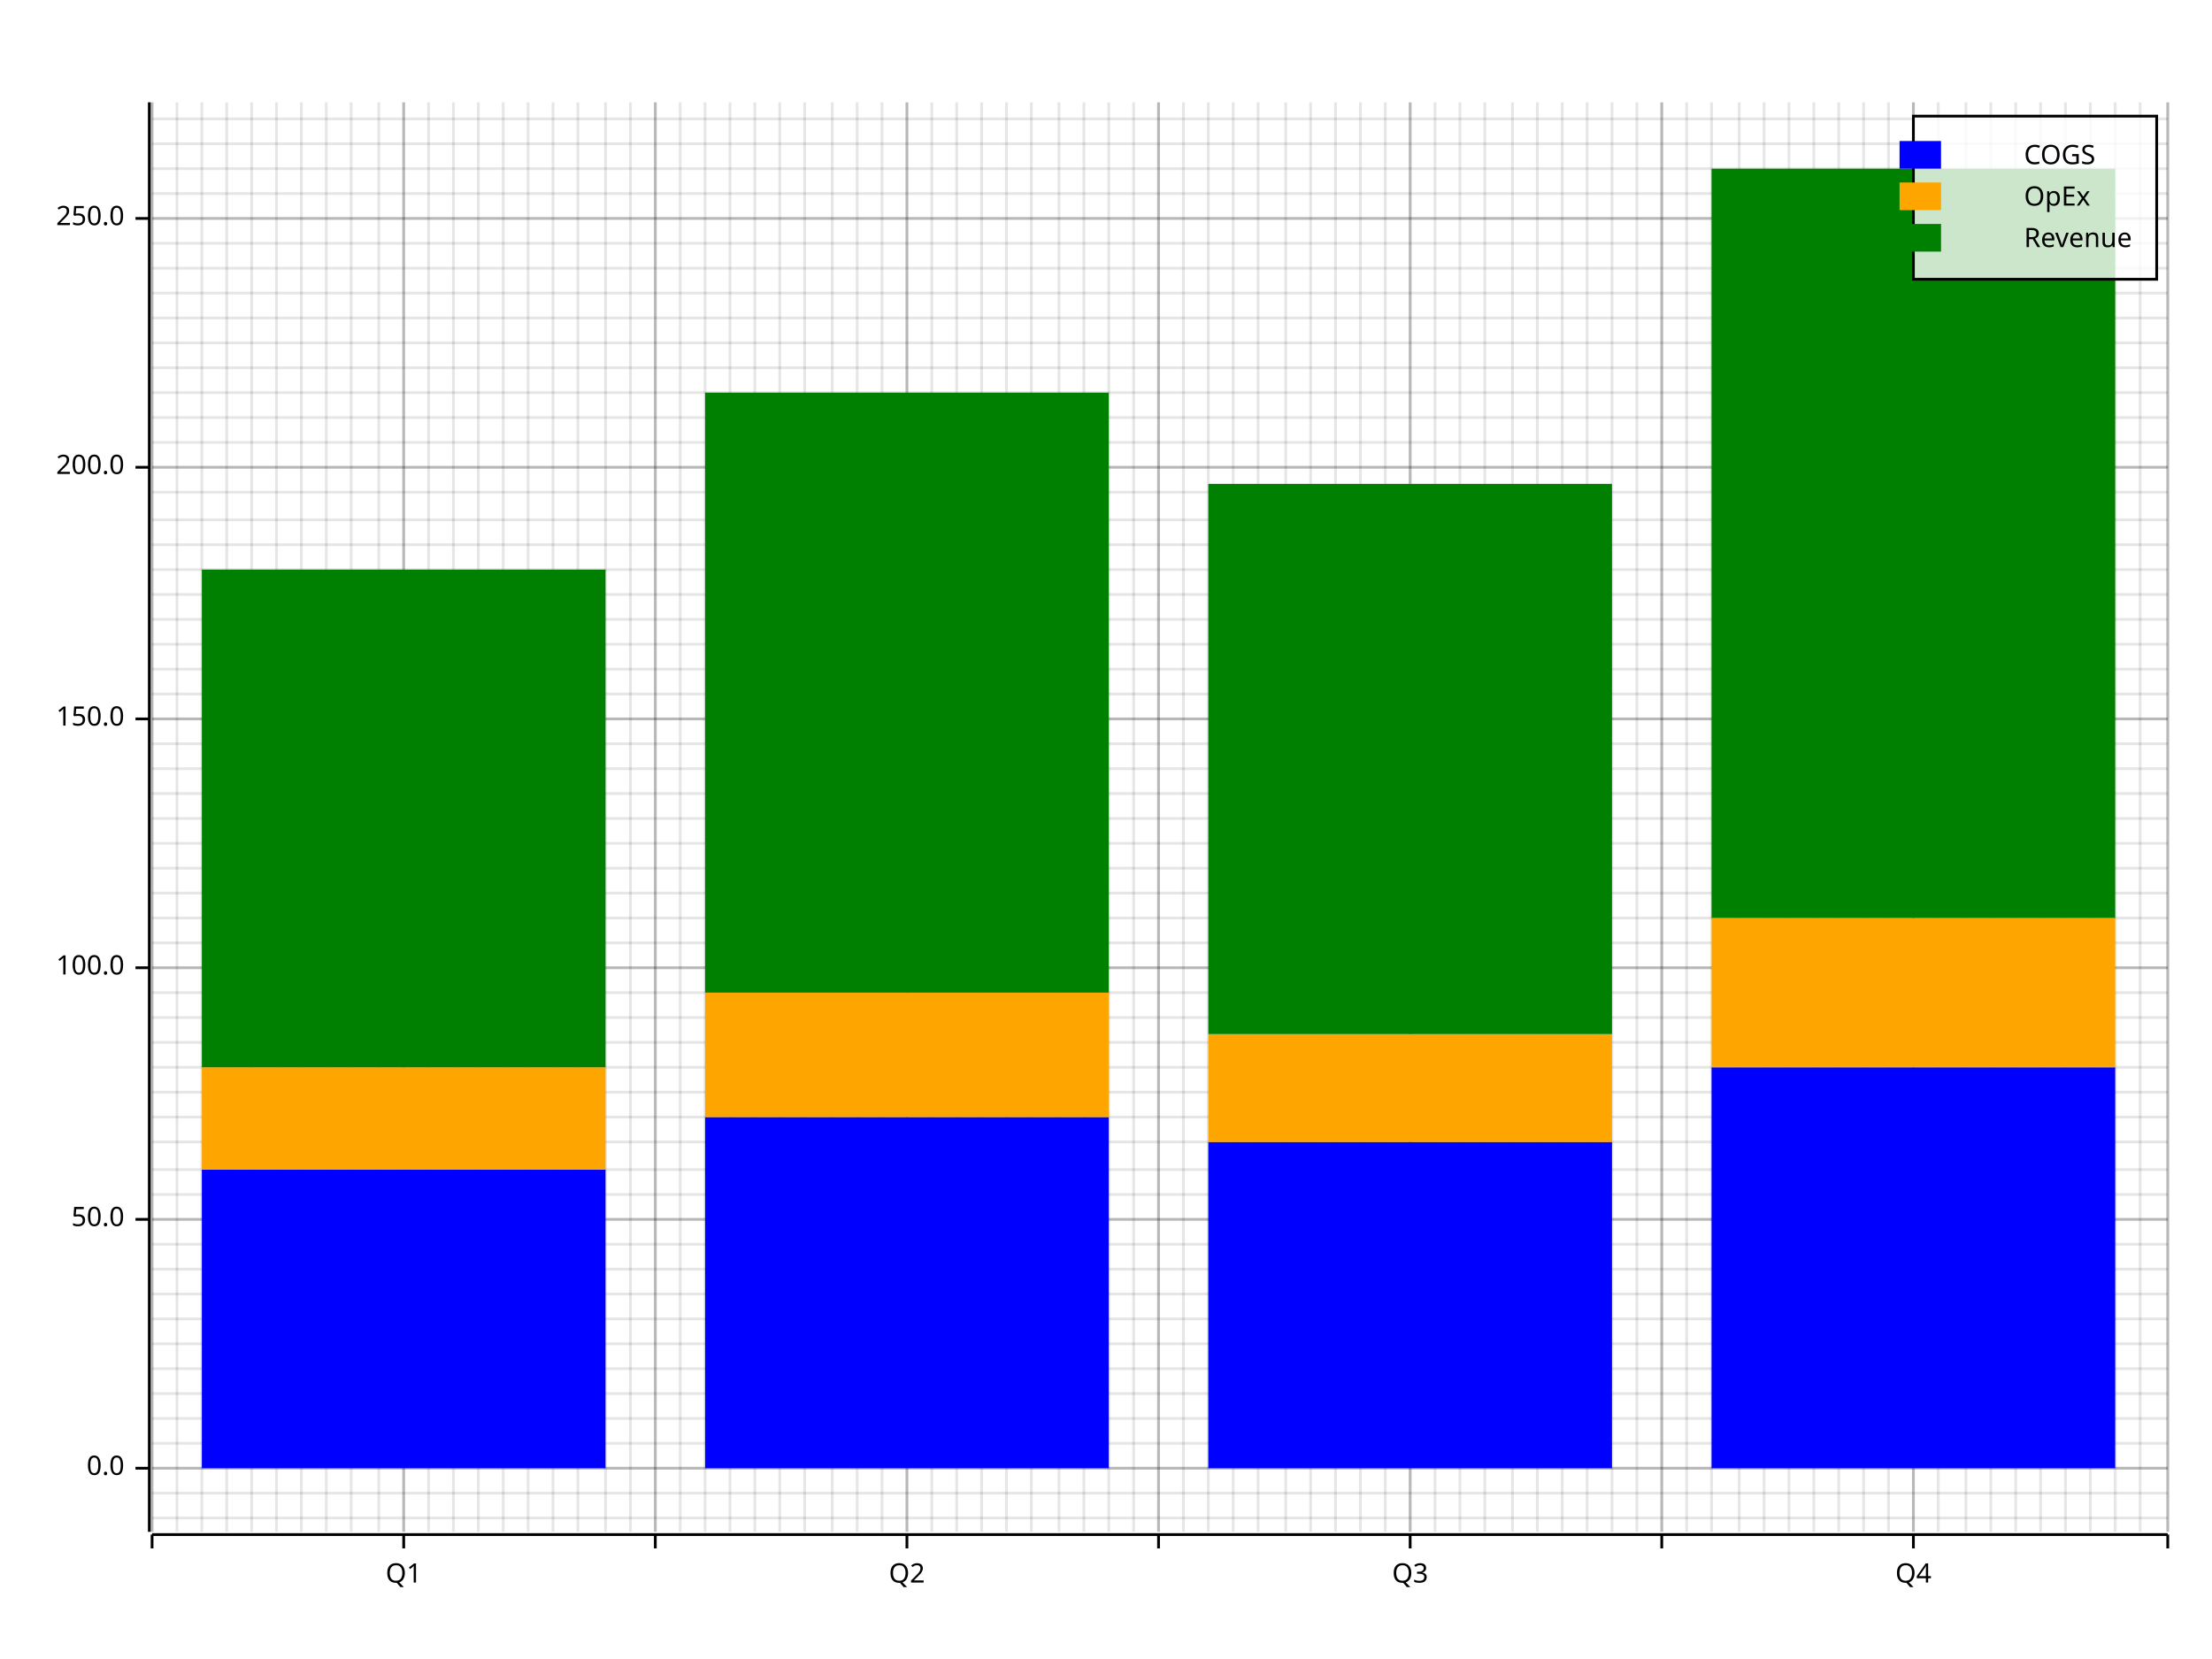
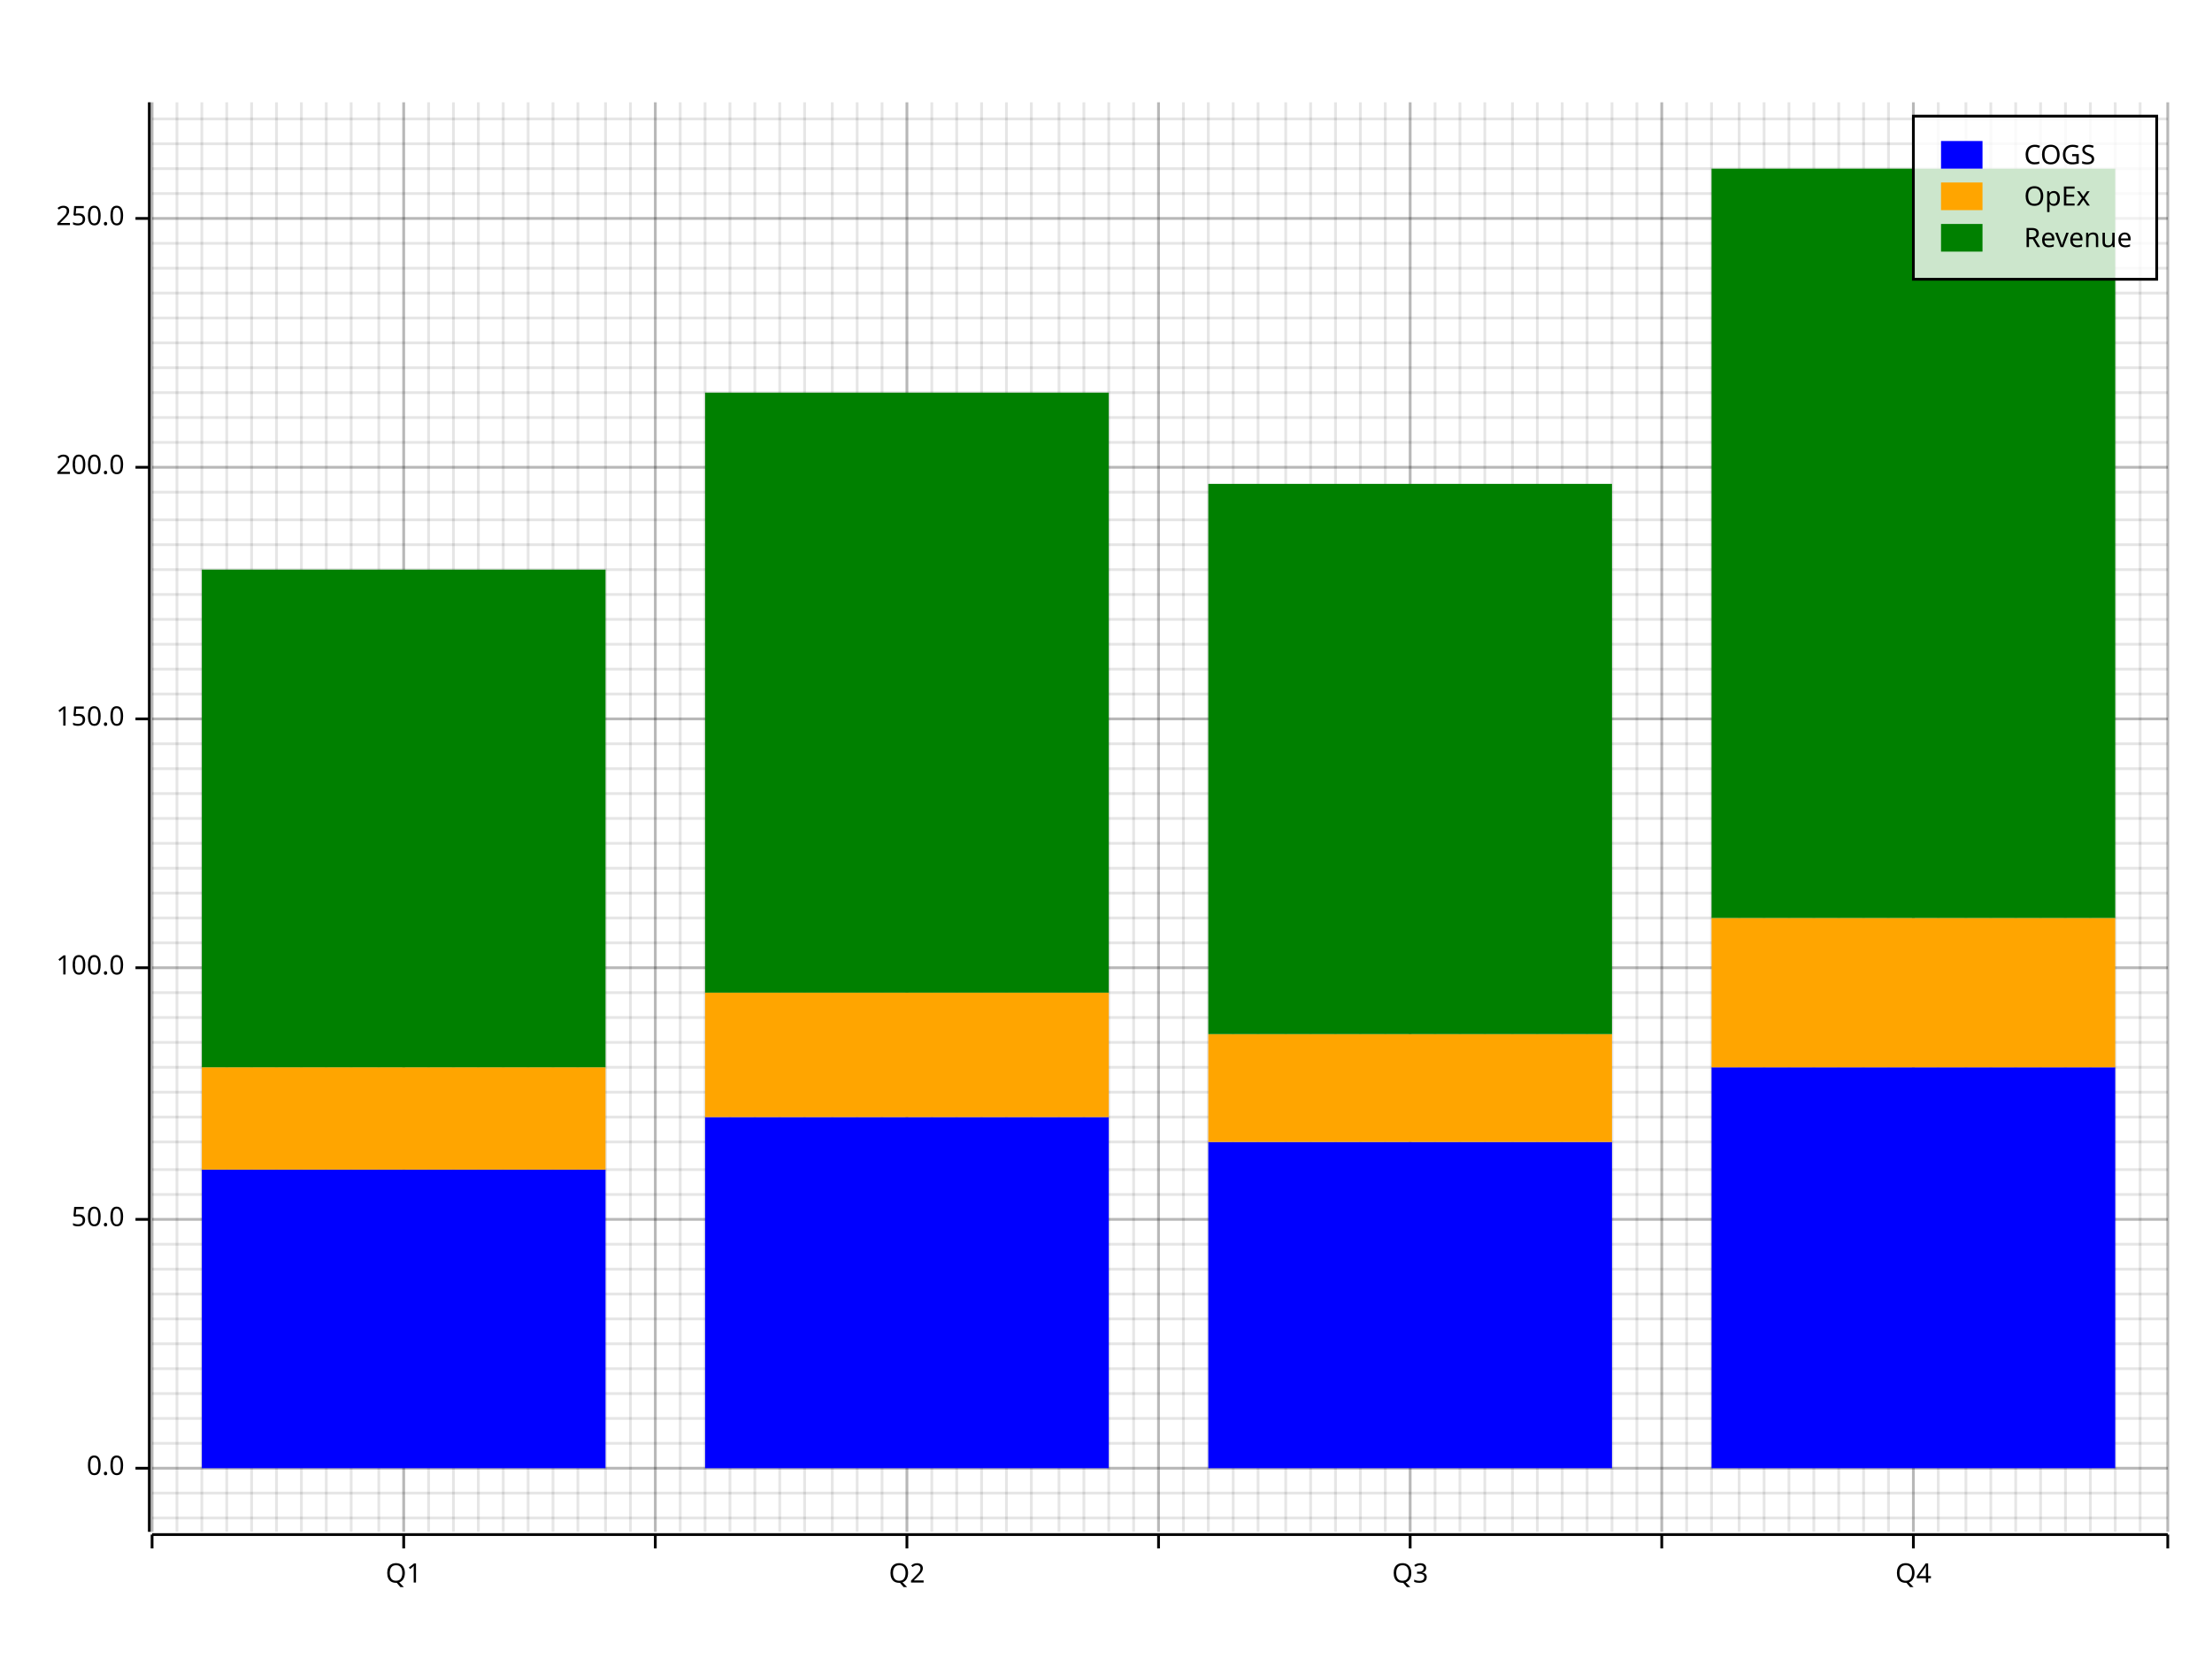
<svg xmlns="http://www.w3.org/2000/svg" width="800" height="600" viewBox="0 0 800 600">
  <rect x="0" y="0" width="800" height="600" opacity="1" fill="#FFFFFF" stroke="none" />
  <text x="400" y="20" dy="0.76em" text-anchor="middle" font-family="sans-serif" font-size="12.097" opacity="1" fill="#000000">

</text>
  <line opacity="0.1" stroke="#000000" stroke-width="1" x1="55" y1="554" x2="55" y2="37" />
  <line opacity="0.1" stroke="#000000" stroke-width="1" x1="64" y1="554" x2="64" y2="37" />
  <line opacity="0.1" stroke="#000000" stroke-width="1" x1="73" y1="554" x2="73" y2="37" />
  <line opacity="0.1" stroke="#000000" stroke-width="1" x1="82" y1="554" x2="82" y2="37" />
  <line opacity="0.1" stroke="#000000" stroke-width="1" x1="91" y1="554" x2="91" y2="37" />
  <line opacity="0.1" stroke="#000000" stroke-width="1" x1="100" y1="554" x2="100" y2="37" />
  <line opacity="0.1" stroke="#000000" stroke-width="1" x1="109" y1="554" x2="109" y2="37" />
  <line opacity="0.1" stroke="#000000" stroke-width="1" x1="118" y1="554" x2="118" y2="37" />
  <line opacity="0.1" stroke="#000000" stroke-width="1" x1="127" y1="554" x2="127" y2="37" />
  <line opacity="0.1" stroke="#000000" stroke-width="1" x1="137" y1="554" x2="137" y2="37" />
  <line opacity="0.1" stroke="#000000" stroke-width="1" x1="146" y1="554" x2="146" y2="37" />
  <line opacity="0.1" stroke="#000000" stroke-width="1" x1="155" y1="554" x2="155" y2="37" />
  <line opacity="0.1" stroke="#000000" stroke-width="1" x1="164" y1="554" x2="164" y2="37" />
  <line opacity="0.1" stroke="#000000" stroke-width="1" x1="173" y1="554" x2="173" y2="37" />
  <line opacity="0.1" stroke="#000000" stroke-width="1" x1="182" y1="554" x2="182" y2="37" />
  <line opacity="0.1" stroke="#000000" stroke-width="1" x1="191" y1="554" x2="191" y2="37" />
  <line opacity="0.1" stroke="#000000" stroke-width="1" x1="200" y1="554" x2="200" y2="37" />
  <line opacity="0.1" stroke="#000000" stroke-width="1" x1="209" y1="554" x2="209" y2="37" />
  <line opacity="0.1" stroke="#000000" stroke-width="1" x1="219" y1="554" x2="219" y2="37" />
  <line opacity="0.1" stroke="#000000" stroke-width="1" x1="228" y1="554" x2="228" y2="37" />
  <line opacity="0.1" stroke="#000000" stroke-width="1" x1="237" y1="554" x2="237" y2="37" />
  <line opacity="0.1" stroke="#000000" stroke-width="1" x1="246" y1="554" x2="246" y2="37" />
  <line opacity="0.1" stroke="#000000" stroke-width="1" x1="255" y1="554" x2="255" y2="37" />
  <line opacity="0.1" stroke="#000000" stroke-width="1" x1="264" y1="554" x2="264" y2="37" />
  <line opacity="0.1" stroke="#000000" stroke-width="1" x1="273" y1="554" x2="273" y2="37" />
  <line opacity="0.1" stroke="#000000" stroke-width="1" x1="282" y1="554" x2="282" y2="37" />
  <line opacity="0.1" stroke="#000000" stroke-width="1" x1="291" y1="554" x2="291" y2="37" />
  <line opacity="0.1" stroke="#000000" stroke-width="1" x1="301" y1="554" x2="301" y2="37" />
  <line opacity="0.1" stroke="#000000" stroke-width="1" x1="310" y1="554" x2="310" y2="37" />
  <line opacity="0.1" stroke="#000000" stroke-width="1" x1="319" y1="554" x2="319" y2="37" />
  <line opacity="0.1" stroke="#000000" stroke-width="1" x1="328" y1="554" x2="328" y2="37" />
  <line opacity="0.1" stroke="#000000" stroke-width="1" x1="337" y1="554" x2="337" y2="37" />
  <line opacity="0.1" stroke="#000000" stroke-width="1" x1="346" y1="554" x2="346" y2="37" />
  <line opacity="0.1" stroke="#000000" stroke-width="1" x1="355" y1="554" x2="355" y2="37" />
  <line opacity="0.1" stroke="#000000" stroke-width="1" x1="364" y1="554" x2="364" y2="37" />
  <line opacity="0.1" stroke="#000000" stroke-width="1" x1="373" y1="554" x2="373" y2="37" />
  <line opacity="0.1" stroke="#000000" stroke-width="1" x1="383" y1="554" x2="383" y2="37" />
  <line opacity="0.1" stroke="#000000" stroke-width="1" x1="392" y1="554" x2="392" y2="37" />
  <line opacity="0.1" stroke="#000000" stroke-width="1" x1="401" y1="554" x2="401" y2="37" />
  <line opacity="0.1" stroke="#000000" stroke-width="1" x1="410" y1="554" x2="410" y2="37" />
  <line opacity="0.1" stroke="#000000" stroke-width="1" x1="419" y1="554" x2="419" y2="37" />
  <line opacity="0.1" stroke="#000000" stroke-width="1" x1="428" y1="554" x2="428" y2="37" />
  <line opacity="0.1" stroke="#000000" stroke-width="1" x1="437" y1="554" x2="437" y2="37" />
  <line opacity="0.1" stroke="#000000" stroke-width="1" x1="446" y1="554" x2="446" y2="37" />
  <line opacity="0.1" stroke="#000000" stroke-width="1" x1="455" y1="554" x2="455" y2="37" />
  <line opacity="0.1" stroke="#000000" stroke-width="1" x1="465" y1="554" x2="465" y2="37" />
  <line opacity="0.1" stroke="#000000" stroke-width="1" x1="474" y1="554" x2="474" y2="37" />
  <line opacity="0.1" stroke="#000000" stroke-width="1" x1="483" y1="554" x2="483" y2="37" />
  <line opacity="0.1" stroke="#000000" stroke-width="1" x1="492" y1="554" x2="492" y2="37" />
  <line opacity="0.1" stroke="#000000" stroke-width="1" x1="501" y1="554" x2="501" y2="37" />
  <line opacity="0.1" stroke="#000000" stroke-width="1" x1="510" y1="554" x2="510" y2="37" />
  <line opacity="0.1" stroke="#000000" stroke-width="1" x1="519" y1="554" x2="519" y2="37" />
  <line opacity="0.1" stroke="#000000" stroke-width="1" x1="528" y1="554" x2="528" y2="37" />
  <line opacity="0.1" stroke="#000000" stroke-width="1" x1="537" y1="554" x2="537" y2="37" />
  <line opacity="0.1" stroke="#000000" stroke-width="1" x1="547" y1="554" x2="547" y2="37" />
  <line opacity="0.1" stroke="#000000" stroke-width="1" x1="556" y1="554" x2="556" y2="37" />
  <line opacity="0.1" stroke="#000000" stroke-width="1" x1="565" y1="554" x2="565" y2="37" />
  <line opacity="0.1" stroke="#000000" stroke-width="1" x1="574" y1="554" x2="574" y2="37" />
  <line opacity="0.1" stroke="#000000" stroke-width="1" x1="583" y1="554" x2="583" y2="37" />
  <line opacity="0.1" stroke="#000000" stroke-width="1" x1="592" y1="554" x2="592" y2="37" />
  <line opacity="0.1" stroke="#000000" stroke-width="1" x1="601" y1="554" x2="601" y2="37" />
  <line opacity="0.1" stroke="#000000" stroke-width="1" x1="610" y1="554" x2="610" y2="37" />
  <line opacity="0.1" stroke="#000000" stroke-width="1" x1="619" y1="554" x2="619" y2="37" />
  <line opacity="0.1" stroke="#000000" stroke-width="1" x1="629" y1="554" x2="629" y2="37" />
  <line opacity="0.1" stroke="#000000" stroke-width="1" x1="638" y1="554" x2="638" y2="37" />
  <line opacity="0.1" stroke="#000000" stroke-width="1" x1="647" y1="554" x2="647" y2="37" />
  <line opacity="0.1" stroke="#000000" stroke-width="1" x1="656" y1="554" x2="656" y2="37" />
  <line opacity="0.1" stroke="#000000" stroke-width="1" x1="665" y1="554" x2="665" y2="37" />
  <line opacity="0.1" stroke="#000000" stroke-width="1" x1="674" y1="554" x2="674" y2="37" />
  <line opacity="0.1" stroke="#000000" stroke-width="1" x1="683" y1="554" x2="683" y2="37" />
  <line opacity="0.1" stroke="#000000" stroke-width="1" x1="692" y1="554" x2="692" y2="37" />
  <line opacity="0.1" stroke="#000000" stroke-width="1" x1="701" y1="554" x2="701" y2="37" />
  <line opacity="0.1" stroke="#000000" stroke-width="1" x1="711" y1="554" x2="711" y2="37" />
  <line opacity="0.1" stroke="#000000" stroke-width="1" x1="720" y1="554" x2="720" y2="37" />
  <line opacity="0.1" stroke="#000000" stroke-width="1" x1="729" y1="554" x2="729" y2="37" />
  <line opacity="0.1" stroke="#000000" stroke-width="1" x1="738" y1="554" x2="738" y2="37" />
  <line opacity="0.1" stroke="#000000" stroke-width="1" x1="747" y1="554" x2="747" y2="37" />
  <line opacity="0.1" stroke="#000000" stroke-width="1" x1="756" y1="554" x2="756" y2="37" />
  <line opacity="0.1" stroke="#000000" stroke-width="1" x1="765" y1="554" x2="765" y2="37" />
  <line opacity="0.1" stroke="#000000" stroke-width="1" x1="774" y1="554" x2="774" y2="37" />
  <line opacity="0.1" stroke="#000000" stroke-width="1" x1="784" y1="554" x2="784" y2="37" />
  <line opacity="0.1" stroke="#000000" stroke-width="1" x1="55" y1="549" x2="784" y2="549" />
  <line opacity="0.1" stroke="#000000" stroke-width="1" x1="55" y1="540" x2="784" y2="540" />
  <line opacity="0.1" stroke="#000000" stroke-width="1" x1="55" y1="531" x2="784" y2="531" />
  <line opacity="0.1" stroke="#000000" stroke-width="1" x1="55" y1="522" x2="784" y2="522" />
  <line opacity="0.1" stroke="#000000" stroke-width="1" x1="55" y1="513" x2="784" y2="513" />
  <line opacity="0.1" stroke="#000000" stroke-width="1" x1="55" y1="504" x2="784" y2="504" />
  <line opacity="0.1" stroke="#000000" stroke-width="1" x1="55" y1="495" x2="784" y2="495" />
  <line opacity="0.1" stroke="#000000" stroke-width="1" x1="55" y1="486" x2="784" y2="486" />
  <line opacity="0.1" stroke="#000000" stroke-width="1" x1="55" y1="477" x2="784" y2="477" />
  <line opacity="0.1" stroke="#000000" stroke-width="1" x1="55" y1="468" x2="784" y2="468" />
  <line opacity="0.1" stroke="#000000" stroke-width="1" x1="55" y1="459" x2="784" y2="459" />
  <line opacity="0.1" stroke="#000000" stroke-width="1" x1="55" y1="450" x2="784" y2="450" />
  <line opacity="0.1" stroke="#000000" stroke-width="1" x1="55" y1="441" x2="784" y2="441" />
  <line opacity="0.1" stroke="#000000" stroke-width="1" x1="55" y1="432" x2="784" y2="432" />
  <line opacity="0.1" stroke="#000000" stroke-width="1" x1="55" y1="423" x2="784" y2="423" />
  <line opacity="0.1" stroke="#000000" stroke-width="1" x1="55" y1="413" x2="784" y2="413" />
  <line opacity="0.1" stroke="#000000" stroke-width="1" x1="55" y1="404" x2="784" y2="404" />
  <line opacity="0.1" stroke="#000000" stroke-width="1" x1="55" y1="395" x2="784" y2="395" />
  <line opacity="0.1" stroke="#000000" stroke-width="1" x1="55" y1="386" x2="784" y2="386" />
  <line opacity="0.1" stroke="#000000" stroke-width="1" x1="55" y1="377" x2="784" y2="377" />
  <line opacity="0.1" stroke="#000000" stroke-width="1" x1="55" y1="368" x2="784" y2="368" />
  <line opacity="0.1" stroke="#000000" stroke-width="1" x1="55" y1="359" x2="784" y2="359" />
  <line opacity="0.1" stroke="#000000" stroke-width="1" x1="55" y1="350" x2="784" y2="350" />
  <line opacity="0.1" stroke="#000000" stroke-width="1" x1="55" y1="341" x2="784" y2="341" />
  <line opacity="0.1" stroke="#000000" stroke-width="1" x1="55" y1="332" x2="784" y2="332" />
  <line opacity="0.1" stroke="#000000" stroke-width="1" x1="55" y1="323" x2="784" y2="323" />
  <line opacity="0.1" stroke="#000000" stroke-width="1" x1="55" y1="314" x2="784" y2="314" />
  <line opacity="0.1" stroke="#000000" stroke-width="1" x1="55" y1="305" x2="784" y2="305" />
  <line opacity="0.1" stroke="#000000" stroke-width="1" x1="55" y1="296" x2="784" y2="296" />
  <line opacity="0.1" stroke="#000000" stroke-width="1" x1="55" y1="287" x2="784" y2="287" />
  <line opacity="0.1" stroke="#000000" stroke-width="1" x1="55" y1="278" x2="784" y2="278" />
  <line opacity="0.1" stroke="#000000" stroke-width="1" x1="55" y1="269" x2="784" y2="269" />
  <line opacity="0.1" stroke="#000000" stroke-width="1" x1="55" y1="260" x2="784" y2="260" />
  <line opacity="0.1" stroke="#000000" stroke-width="1" x1="55" y1="251" x2="784" y2="251" />
  <line opacity="0.1" stroke="#000000" stroke-width="1" x1="55" y1="242" x2="784" y2="242" />
  <line opacity="0.1" stroke="#000000" stroke-width="1" x1="55" y1="233" x2="784" y2="233" />
  <line opacity="0.1" stroke="#000000" stroke-width="1" x1="55" y1="224" x2="784" y2="224" />
  <line opacity="0.1" stroke="#000000" stroke-width="1" x1="55" y1="215" x2="784" y2="215" />
  <line opacity="0.1" stroke="#000000" stroke-width="1" x1="55" y1="206" x2="784" y2="206" />
  <line opacity="0.1" stroke="#000000" stroke-width="1" x1="55" y1="197" x2="784" y2="197" />
  <line opacity="0.1" stroke="#000000" stroke-width="1" x1="55" y1="188" x2="784" y2="188" />
  <line opacity="0.1" stroke="#000000" stroke-width="1" x1="55" y1="178" x2="784" y2="178" />
  <line opacity="0.1" stroke="#000000" stroke-width="1" x1="55" y1="169" x2="784" y2="169" />
  <line opacity="0.1" stroke="#000000" stroke-width="1" x1="55" y1="160" x2="784" y2="160" />
  <line opacity="0.1" stroke="#000000" stroke-width="1" x1="55" y1="151" x2="784" y2="151" />
  <line opacity="0.1" stroke="#000000" stroke-width="1" x1="55" y1="142" x2="784" y2="142" />
  <line opacity="0.1" stroke="#000000" stroke-width="1" x1="55" y1="133" x2="784" y2="133" />
  <line opacity="0.1" stroke="#000000" stroke-width="1" x1="55" y1="124" x2="784" y2="124" />
  <line opacity="0.1" stroke="#000000" stroke-width="1" x1="55" y1="115" x2="784" y2="115" />
  <line opacity="0.1" stroke="#000000" stroke-width="1" x1="55" y1="106" x2="784" y2="106" />
  <line opacity="0.1" stroke="#000000" stroke-width="1" x1="55" y1="97" x2="784" y2="97" />
  <line opacity="0.1" stroke="#000000" stroke-width="1" x1="55" y1="88" x2="784" y2="88" />
  <line opacity="0.1" stroke="#000000" stroke-width="1" x1="55" y1="79" x2="784" y2="79" />
  <line opacity="0.1" stroke="#000000" stroke-width="1" x1="55" y1="70" x2="784" y2="70" />
  <line opacity="0.1" stroke="#000000" stroke-width="1" x1="55" y1="61" x2="784" y2="61" />
  <line opacity="0.1" stroke="#000000" stroke-width="1" x1="55" y1="52" x2="784" y2="52" />
  <line opacity="0.1" stroke="#000000" stroke-width="1" x1="55" y1="43" x2="784" y2="43" />
  <line opacity="0.2" stroke="#000000" stroke-width="1" x1="55" y1="554" x2="55" y2="37" />
  <line opacity="0.2" stroke="#000000" stroke-width="1" x1="146" y1="554" x2="146" y2="37" />
  <line opacity="0.2" stroke="#000000" stroke-width="1" x1="237" y1="554" x2="237" y2="37" />
  <line opacity="0.2" stroke="#000000" stroke-width="1" x1="328" y1="554" x2="328" y2="37" />
  <line opacity="0.2" stroke="#000000" stroke-width="1" x1="419" y1="554" x2="419" y2="37" />
  <line opacity="0.2" stroke="#000000" stroke-width="1" x1="510" y1="554" x2="510" y2="37" />
  <line opacity="0.2" stroke="#000000" stroke-width="1" x1="601" y1="554" x2="601" y2="37" />
  <line opacity="0.2" stroke="#000000" stroke-width="1" x1="692" y1="554" x2="692" y2="37" />
  <line opacity="0.2" stroke="#000000" stroke-width="1" x1="784" y1="554" x2="784" y2="37" />
  <line opacity="0.2" stroke="#000000" stroke-width="1" x1="55" y1="531" x2="784" y2="531" />
  <line opacity="0.2" stroke="#000000" stroke-width="1" x1="55" y1="441" x2="784" y2="441" />
  <line opacity="0.2" stroke="#000000" stroke-width="1" x1="55" y1="350" x2="784" y2="350" />
  <line opacity="0.2" stroke="#000000" stroke-width="1" x1="55" y1="260" x2="784" y2="260" />
  <line opacity="0.2" stroke="#000000" stroke-width="1" x1="55" y1="169" x2="784" y2="169" />
  <line opacity="0.2" stroke="#000000" stroke-width="1" x1="55" y1="79" x2="784" y2="79" />
  <polyline fill="none" opacity="1" stroke="#000000" stroke-width="1" points="54,37 54,554 " />
  <text x="45" y="531" dy="0.5ex" text-anchor="end" font-family="sans-serif" font-size="9.677" opacity="1" fill="#000000">
0.0
</text>
  <polyline fill="none" opacity="1" stroke="#000000" stroke-width="1" points="49,531 54,531 " />
  <text x="45" y="441" dy="0.5ex" text-anchor="end" font-family="sans-serif" font-size="9.677" opacity="1" fill="#000000">
50.0
</text>
  <polyline fill="none" opacity="1" stroke="#000000" stroke-width="1" points="49,441 54,441 " />
  <text x="45" y="350" dy="0.5ex" text-anchor="end" font-family="sans-serif" font-size="9.677" opacity="1" fill="#000000">
100.0
</text>
  <polyline fill="none" opacity="1" stroke="#000000" stroke-width="1" points="49,350 54,350 " />
  <text x="45" y="260" dy="0.5ex" text-anchor="end" font-family="sans-serif" font-size="9.677" opacity="1" fill="#000000">
150.0
</text>
  <polyline fill="none" opacity="1" stroke="#000000" stroke-width="1" points="49,260 54,260 " />
  <text x="45" y="169" dy="0.5ex" text-anchor="end" font-family="sans-serif" font-size="9.677" opacity="1" fill="#000000">
200.0
</text>
  <polyline fill="none" opacity="1" stroke="#000000" stroke-width="1" points="49,169 54,169 " />
  <text x="45" y="79" dy="0.5ex" text-anchor="end" font-family="sans-serif" font-size="9.677" opacity="1" fill="#000000">
250.0
</text>
  <polyline fill="none" opacity="1" stroke="#000000" stroke-width="1" points="49,79 54,79 " />
  <polyline fill="none" opacity="1" stroke="#000000" stroke-width="1" points="55,555 784,555 " />
  <text x="55" y="565" dy="0.76em" text-anchor="middle" font-family="sans-serif" font-size="9.677" opacity="1" fill="#000000">

</text>
  <polyline fill="none" opacity="1" stroke="#000000" stroke-width="1" points="55,555 55,560 " />
  <text x="146" y="565" dy="0.76em" text-anchor="middle" font-family="sans-serif" font-size="9.677" opacity="1" fill="#000000">
Q1
</text>
  <polyline fill="none" opacity="1" stroke="#000000" stroke-width="1" points="146,555 146,560 " />
  <text x="237" y="565" dy="0.76em" text-anchor="middle" font-family="sans-serif" font-size="9.677" opacity="1" fill="#000000">

</text>
  <polyline fill="none" opacity="1" stroke="#000000" stroke-width="1" points="237,555 237,560 " />
  <text x="328" y="565" dy="0.76em" text-anchor="middle" font-family="sans-serif" font-size="9.677" opacity="1" fill="#000000">
Q2
</text>
  <polyline fill="none" opacity="1" stroke="#000000" stroke-width="1" points="328,555 328,560 " />
  <text x="419" y="565" dy="0.76em" text-anchor="middle" font-family="sans-serif" font-size="9.677" opacity="1" fill="#000000">

</text>
  <polyline fill="none" opacity="1" stroke="#000000" stroke-width="1" points="419,555 419,560 " />
  <text x="510" y="565" dy="0.76em" text-anchor="middle" font-family="sans-serif" font-size="9.677" opacity="1" fill="#000000">
Q3
</text>
  <polyline fill="none" opacity="1" stroke="#000000" stroke-width="1" points="510,555 510,560 " />
  <text x="601" y="565" dy="0.76em" text-anchor="middle" font-family="sans-serif" font-size="9.677" opacity="1" fill="#000000">

</text>
  <polyline fill="none" opacity="1" stroke="#000000" stroke-width="1" points="601,555 601,560 " />
  <text x="692" y="565" dy="0.76em" text-anchor="middle" font-family="sans-serif" font-size="9.677" opacity="1" fill="#000000">
Q4
</text>
  <polyline fill="none" opacity="1" stroke="#000000" stroke-width="1" points="692,555 692,560 " />
  <text x="784" y="565" dy="0.76em" text-anchor="middle" font-family="sans-serif" font-size="9.677" opacity="1" fill="#000000">

</text>
  <polyline fill="none" opacity="1" stroke="#000000" stroke-width="1" points="784,555 784,560 " />
  <rect x="73" y="423" width="146" height="108" opacity="1" fill="#0000FF" stroke="none" />
  <rect x="255" y="404" width="146" height="127" opacity="1" fill="#0000FF" stroke="none" />
  <rect x="437" y="413" width="146" height="118" opacity="1" fill="#0000FF" stroke="none" />
  <rect x="619" y="386" width="146" height="145" opacity="1" fill="#0000FF" stroke="none" />
  <rect x="73" y="386" width="146" height="37" opacity="1" fill="#FFA500" stroke="none" />
  <rect x="255" y="359" width="146" height="45" opacity="1" fill="#FFA500" stroke="none" />
  <rect x="437" y="374" width="146" height="39" opacity="1" fill="#FFA500" stroke="none" />
  <rect x="619" y="332" width="146" height="54" opacity="1" fill="#FFA500" stroke="none" />
  <rect x="73" y="206" width="146" height="180" opacity="1" fill="#008000" stroke="none" />
  <rect x="255" y="142" width="146" height="217" opacity="1" fill="#008000" stroke="none" />
  <rect x="437" y="175" width="146" height="199" opacity="1" fill="#008000" stroke="none" />
  <rect x="619" y="61" width="146" height="271" opacity="1" fill="#008000" stroke="none" />
  <rect x="692" y="42" width="88" height="59" opacity="0.8" fill="#FFFFFF" stroke="none" />
  <rect x="692" y="42" width="88" height="59" opacity="1" fill="none" stroke="#000000" />
  <text x="732" y="52" dy="0.76em" text-anchor="start" font-family="sans-serif" font-size="9.677" opacity="1" fill="#000000">
COGS
</text>
  <text x="732" y="67" dy="0.76em" text-anchor="start" font-family="sans-serif" font-size="9.677" opacity="1" fill="#000000">
OpEx
</text>
  <text x="732" y="82" dy="0.76em" text-anchor="start" font-family="sans-serif" font-size="9.677" opacity="1" fill="#000000">
Revenue
</text>
-   <rect x="687" y="51" width="15" height="10" opacity="1" fill="#0000FF" stroke="none" />
-   <rect x="687" y="66" width="15" height="10" opacity="1" fill="#FFA500" stroke="none" />
-   <rect x="687" y="81" width="15" height="10" opacity="1" fill="#008000" stroke="none" />
+   <rect x="702" y="51" width="15" height="10" opacity="1" fill="#0000FF" stroke="none" />
+   <rect x="702" y="66" width="15" height="10" opacity="1" fill="#FFA500" stroke="none" />
+   <rect x="702" y="81" width="15" height="10" opacity="1" fill="#008000" stroke="none" />
</svg>
